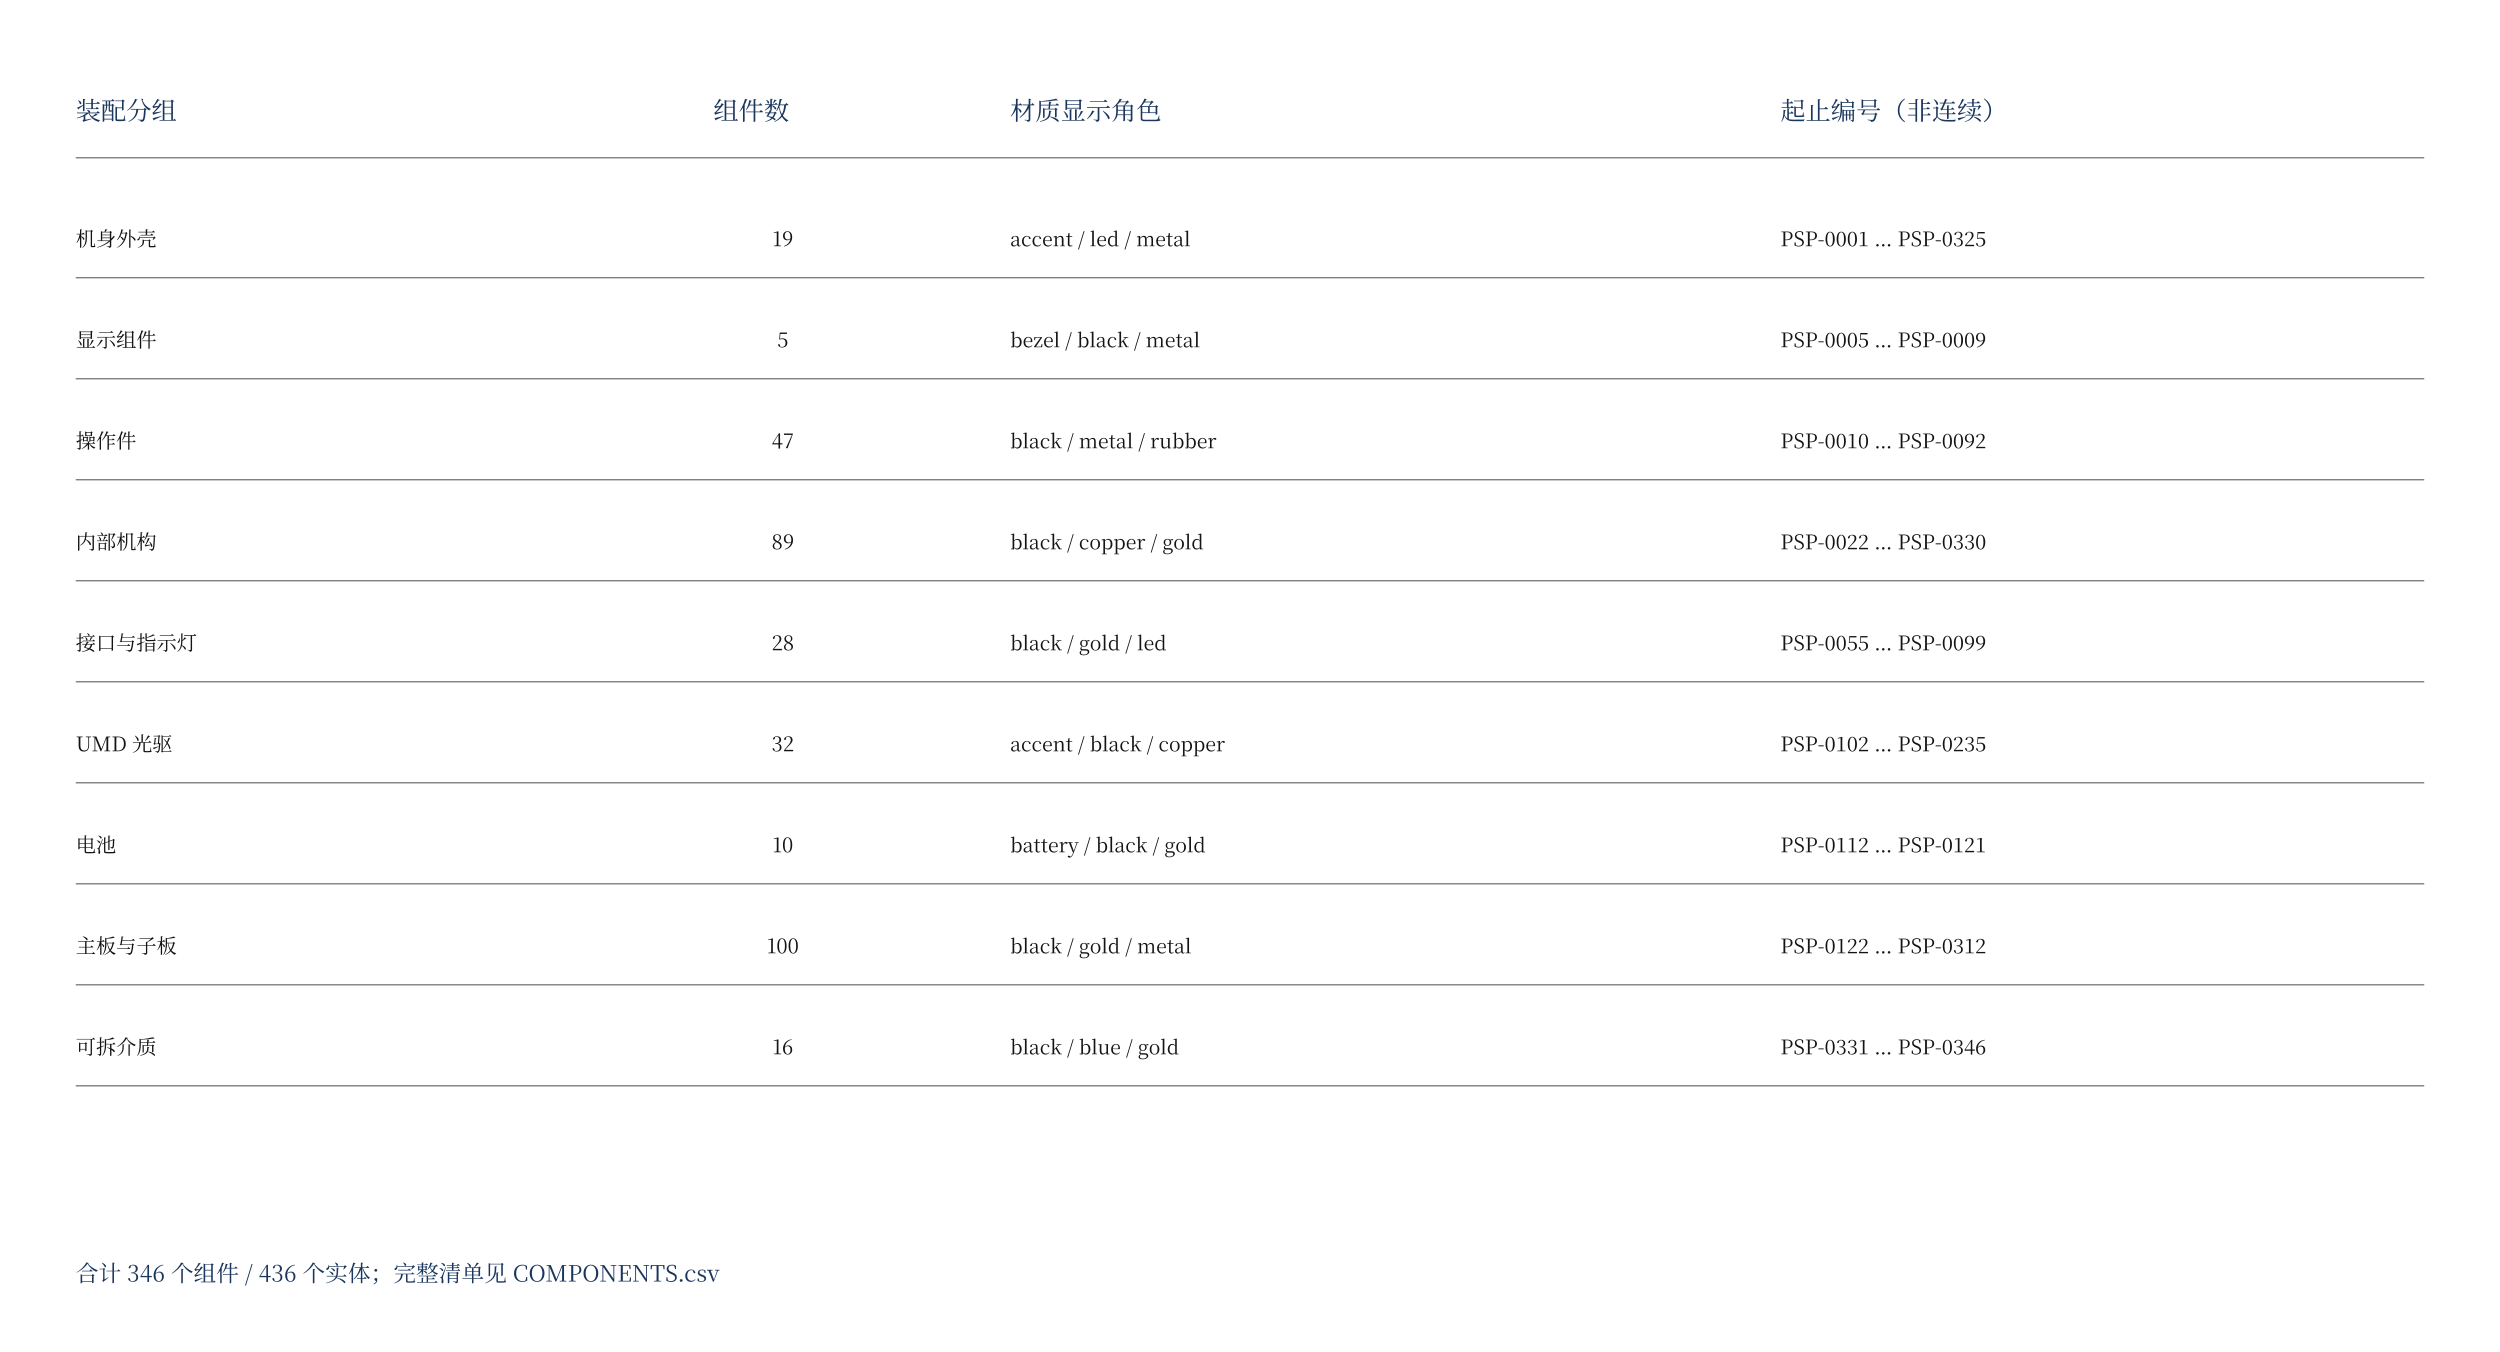
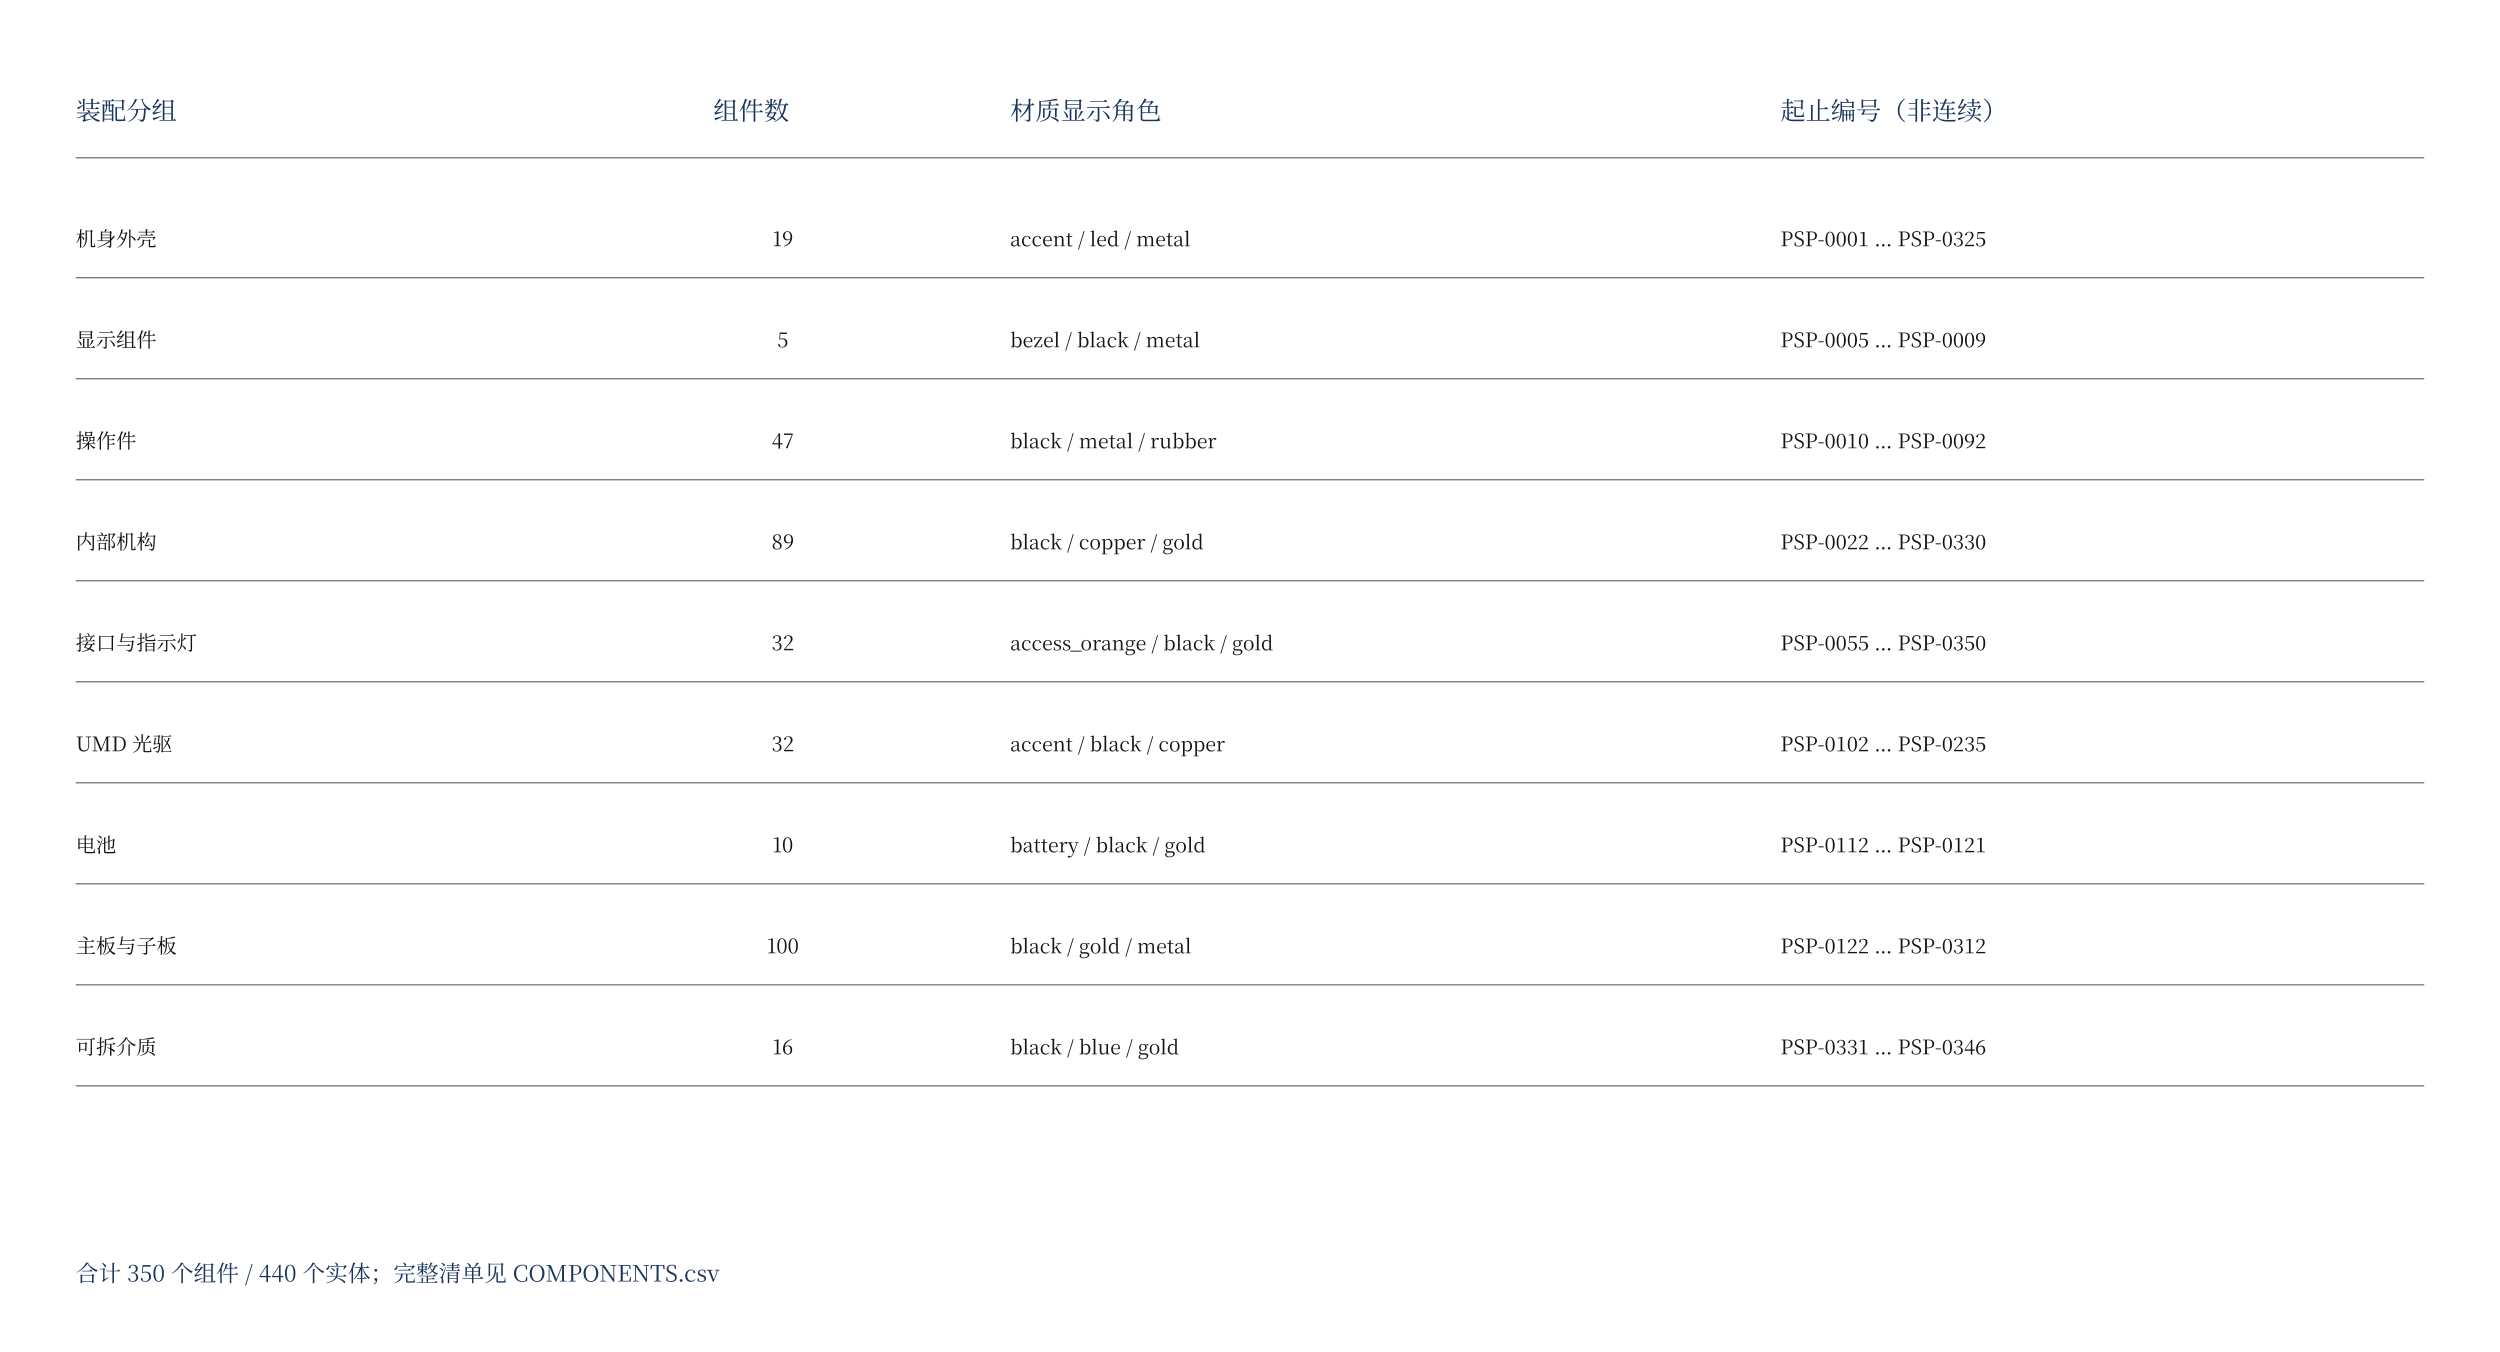
<svg xmlns="http://www.w3.org/2000/svg" width="396mm" height="214mm" viewBox="0 0 396 214">
  <style>text {font-family:TsangerJinKai02, Noto Serif CJK SC, serif;font-weight:400;}</style>
  <text x="12" y="19" font-size="4" text-anchor="start" fill="#1B365D">装配分组</text>
  <text x="113" y="19" font-size="4" text-anchor="start" fill="#1B365D">组件数</text>
  <text x="160" y="19" font-size="4" text-anchor="start" fill="#1B365D">材质显示角色</text>
  <text x="282" y="19" font-size="4" text-anchor="start" fill="#1B365D">起止编号（非连续）</text>
  <path d="M 12 25 L 384 25" stroke="#504e49" stroke-width="0.16" fill="none" />
  <text x="12" y="39" font-size="3.2" text-anchor="start" fill="#141413">机身外壳</text>
  <text x="124" y="39" font-size="3.2" text-anchor="middle" fill="#141413">19</text>
  <text x="160" y="39" font-size="3.1" text-anchor="start" fill="#141413">accent / led / metal</text>
  <text x="282" y="39" font-size="3.2" text-anchor="start" fill="#141413">PSP-0001 … PSP-0325</text>
  <path d="M 12 44 L 384 44" stroke="#504e49" stroke-width="0.16" fill="none" />
  <text x="12" y="55" font-size="3.2" text-anchor="start" fill="#141413">显示组件</text>
  <text x="124" y="55" font-size="3.2" text-anchor="middle" fill="#141413">5</text>
  <text x="160" y="55" font-size="3.1" text-anchor="start" fill="#141413">bezel / black / metal</text>
  <text x="282" y="55" font-size="3.2" text-anchor="start" fill="#141413">PSP-0005 … PSP-0009</text>
  <path d="M 12 60 L 384 60" stroke="#504e49" stroke-width="0.16" fill="none" />
  <text x="12" y="71" font-size="3.2" text-anchor="start" fill="#141413">操作件</text>
  <text x="124" y="71" font-size="3.2" text-anchor="middle" fill="#141413">47</text>
  <text x="160" y="71" font-size="3.1" text-anchor="start" fill="#141413">black / metal / rubber</text>
  <text x="282" y="71" font-size="3.2" text-anchor="start" fill="#141413">PSP-0010 … PSP-0092</text>
  <path d="M 12 76 L 384 76" stroke="#504e49" stroke-width="0.16" fill="none" />
  <text x="12" y="87" font-size="3.2" text-anchor="start" fill="#141413">内部机构</text>
  <text x="124" y="87" font-size="3.2" text-anchor="middle" fill="#141413">89</text>
  <text x="160" y="87" font-size="3.1" text-anchor="start" fill="#141413">black / copper / gold</text>
  <text x="282" y="87" font-size="3.2" text-anchor="start" fill="#141413">PSP-0022 … PSP-0330</text>
  <path d="M 12 92 L 384 92" stroke="#504e49" stroke-width="0.16" fill="none" />
  <text x="12" y="103" font-size="3.2" text-anchor="start" fill="#141413">接口与指示灯</text>
-   <text x="124" y="103" font-size="3.2" text-anchor="middle" fill="#141413">28</text>
-   <text x="160" y="103" font-size="3.1" text-anchor="start" fill="#141413">black / gold / led</text>
-   <text x="282" y="103" font-size="3.2" text-anchor="start" fill="#141413">PSP-0055 … PSP-0099</text>
+   <text x="124" y="103" font-size="3.2" text-anchor="middle" fill="#141413">32</text>
+   <text x="160" y="103" font-size="3.1" text-anchor="start" fill="#141413">access_orange / black / gold</text>
+   <text x="282" y="103" font-size="3.2" text-anchor="start" fill="#141413">PSP-0055 … PSP-0350</text>
  <path d="M 12 108 L 384 108" stroke="#504e49" stroke-width="0.16" fill="none" />
  <text x="12" y="119" font-size="3.2" text-anchor="start" fill="#141413">UMD 光驱</text>
  <text x="124" y="119" font-size="3.2" text-anchor="middle" fill="#141413">32</text>
  <text x="160" y="119" font-size="3.1" text-anchor="start" fill="#141413">accent / black / copper</text>
  <text x="282" y="119" font-size="3.2" text-anchor="start" fill="#141413">PSP-0102 … PSP-0235</text>
  <path d="M 12 124 L 384 124" stroke="#504e49" stroke-width="0.16" fill="none" />
  <text x="12" y="135" font-size="3.2" text-anchor="start" fill="#141413">电池</text>
  <text x="124" y="135" font-size="3.2" text-anchor="middle" fill="#141413">10</text>
  <text x="160" y="135" font-size="3.1" text-anchor="start" fill="#141413">battery / black / gold</text>
  <text x="282" y="135" font-size="3.2" text-anchor="start" fill="#141413">PSP-0112 … PSP-0121</text>
  <path d="M 12 140 L 384 140" stroke="#504e49" stroke-width="0.16" fill="none" />
  <text x="12" y="151" font-size="3.2" text-anchor="start" fill="#141413">主板与子板</text>
  <text x="124" y="151" font-size="3.2" text-anchor="middle" fill="#141413">100</text>
  <text x="160" y="151" font-size="3.1" text-anchor="start" fill="#141413">black / gold / metal</text>
  <text x="282" y="151" font-size="3.2" text-anchor="start" fill="#141413">PSP-0122 … PSP-0312</text>
  <path d="M 12 156 L 384 156" stroke="#504e49" stroke-width="0.16" fill="none" />
  <text x="12" y="167" font-size="3.2" text-anchor="start" fill="#141413">可拆介质</text>
  <text x="124" y="167" font-size="3.2" text-anchor="middle" fill="#141413">16</text>
  <text x="160" y="167" font-size="3.1" text-anchor="start" fill="#141413">black / blue / gold</text>
  <text x="282" y="167" font-size="3.2" text-anchor="start" fill="#141413">PSP-0331 … PSP-0346</text>
  <path d="M 12 172 L 384 172" stroke="#504e49" stroke-width="0.16" fill="none" />
-   <text x="12" y="203" font-size="3.6" text-anchor="start" fill="#1B365D">合计 346 个组件 / 436 个实体；完整清单见 COMPONENTS.csv</text>
+   <text x="12" y="203" font-size="3.6" text-anchor="start" fill="#1B365D">合计 350 个组件 / 440 个实体；完整清单见 COMPONENTS.csv</text>
</svg>
